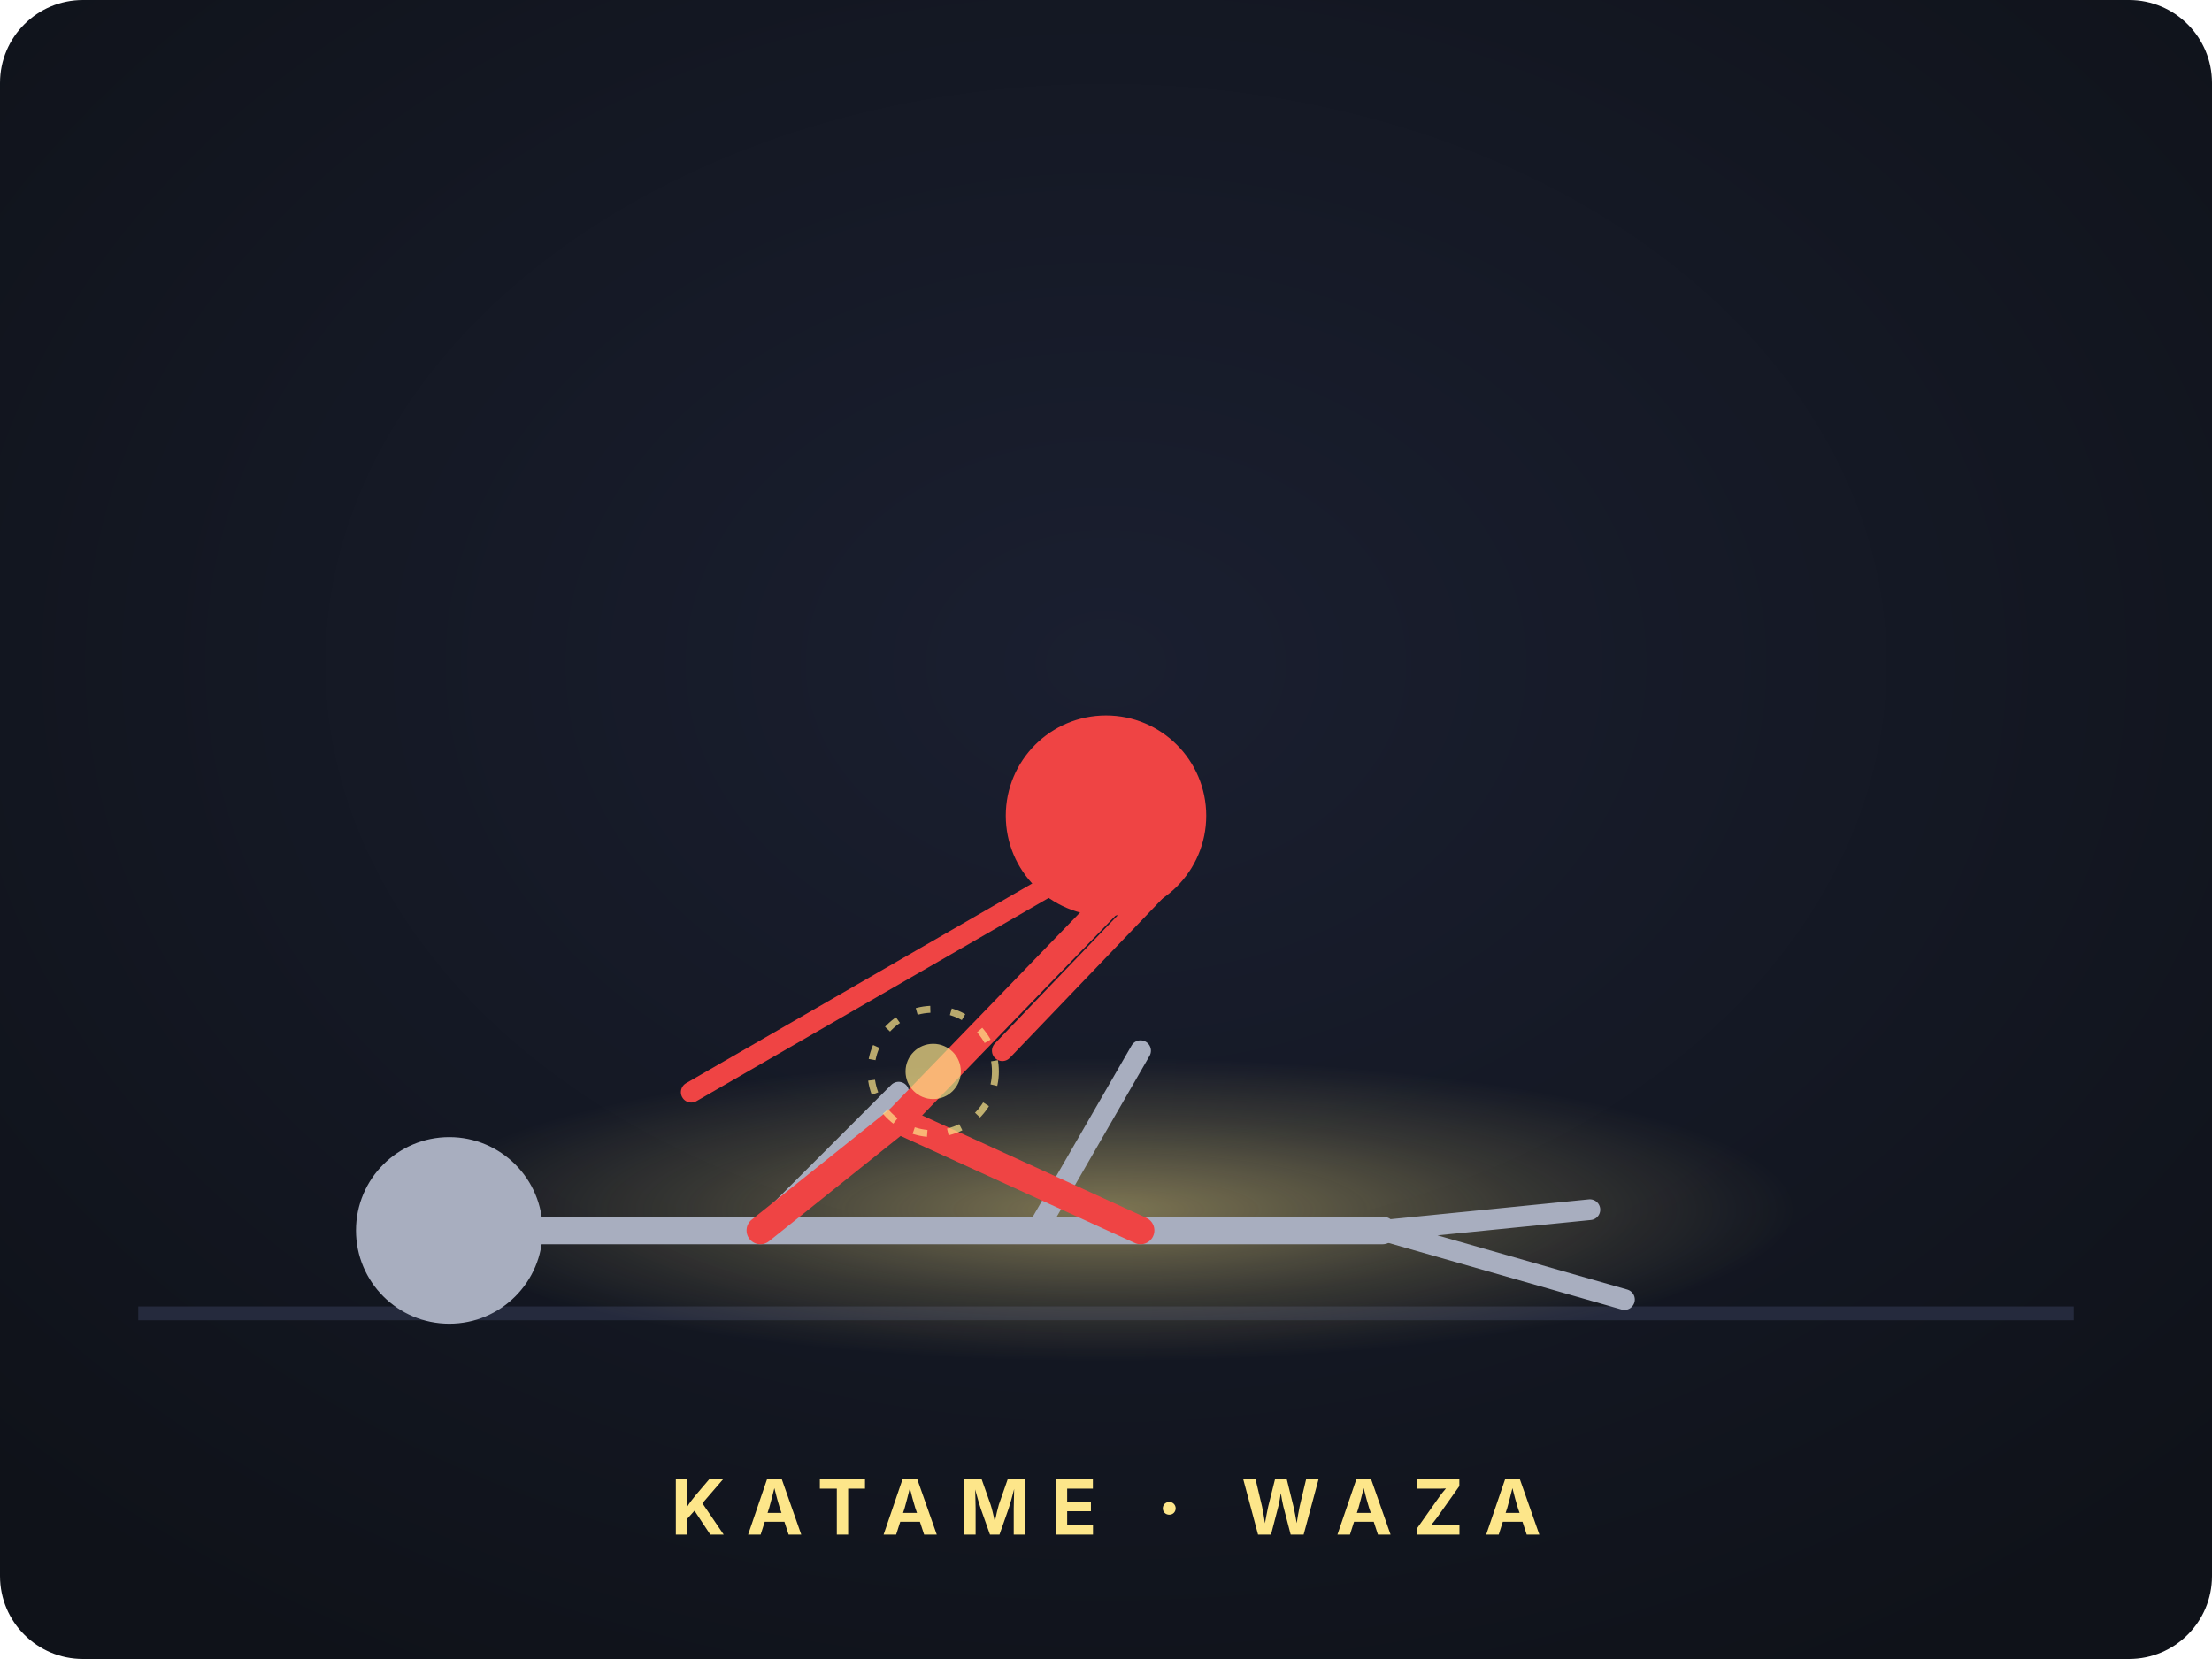
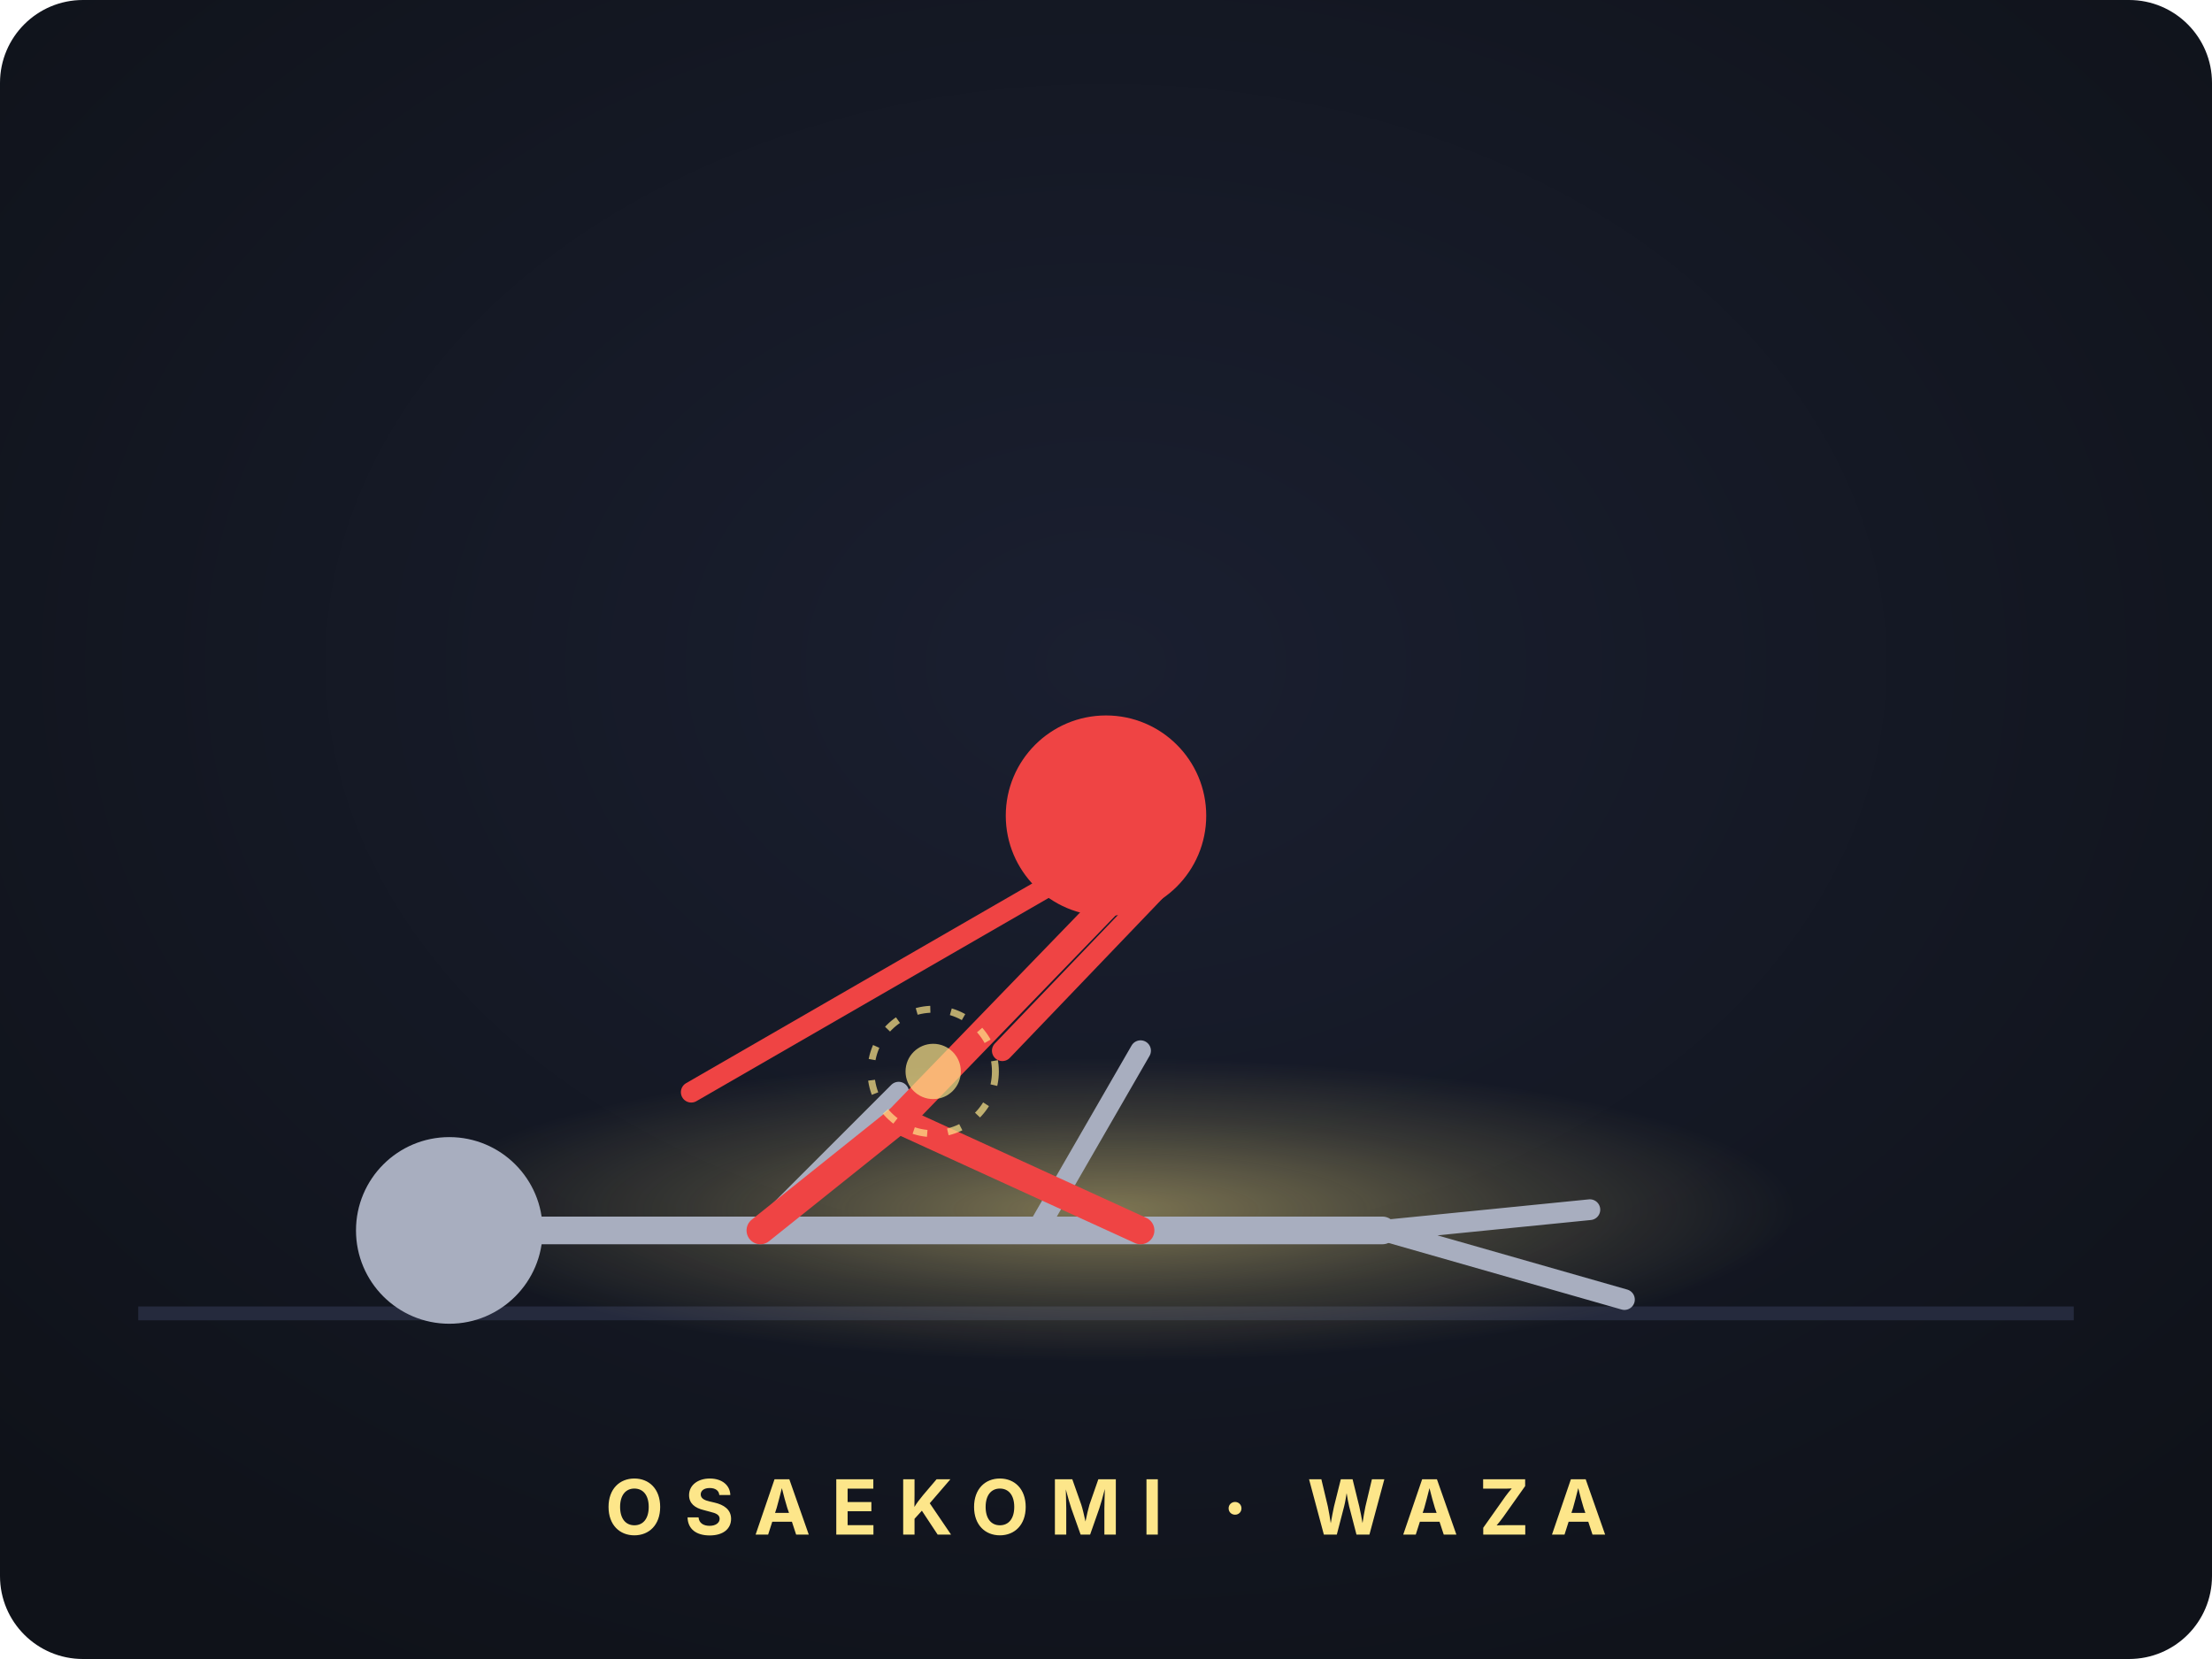
- <svg xmlns="http://www.w3.org/2000/svg" viewBox="0 0 320 240" preserveAspectRatio="xMidYMid meet" role="img" aria-label="katame-waza fallback">
+ <svg xmlns="http://www.w3.org/2000/svg" viewBox="0 0 320 240" preserveAspectRatio="xMidYMid meet" role="img" aria-label="osaekomi-waza fallback">
  <defs>
    <radialGradient id="bg" cx="50%" cy="40%" r="70%">
      <stop offset="0%" stop-color="#1a1f30" />
      <stop offset="100%" stop-color="#0f1219" />
    </radialGradient>
    <radialGradient id="zone" cx="50%" cy="50%" r="50%">
      <stop offset="0%" stop-color="#fde68a" stop-opacity="0.45" />
      <stop offset="60%" stop-color="#fde68a" stop-opacity="0.15" />
      <stop offset="100%" stop-color="#fde68a" stop-opacity="0" />
    </radialGradient>
  </defs>
  <style>
    @keyframes pulse { 0%,100% { opacity: .5; transform: scale(1); } 50% { opacity: 1; transform: scale(1.08); } }
    @keyframes pin   { 0%,100% { transform: translateY(0); } 50% { transform: translateY(-2px); } }
    .zone { animation: pulse 2s ease-in-out infinite; transform-origin: 160px 175px; transform-box: fill-box; }
    .tori { animation: pin 2.4s ease-in-out infinite; transform-origin: center; transform-box: fill-box; }
  </style>
  <rect width="320" height="240" fill="url(#bg)" rx="12" />
  <line x1="20" y1="190" x2="300" y2="190" stroke="#252a3d" stroke-width="2" />
  <ellipse class="zone" cx="160" cy="175" rx="100" ry="22" fill="url(#zone)" />
  <g stroke="#a8aebf" stroke-width="3" stroke-linecap="round" fill="#a8aebf">
    <circle cx="65" cy="178" r="12" />
    <path d="M 77 178 L 200 178" fill="none" stroke-width="4" />
    <path d="M 110 178 L 130 158" fill="none" />
    <path d="M 150 178 L 165 152" fill="none" />
    <path d="M 200 178 L 230 175 M 200 178 L 235 188" fill="none" />
  </g>
  <g class="tori" stroke="#ef4444" stroke-width="3" stroke-linecap="round" fill="#ef4444">
    <circle cx="160" cy="118" r="13" />
    <path d="M 160 131 L 130 162" fill="none" stroke-width="4" />
    <path d="M 152 128 L 100 158" fill="none" />
    <path d="M 168 128 L 145 152" fill="none" />
    <path d="M 130 162 L 110 178 M 130 162 L 165 178" fill="none" stroke-width="4" />
  </g>
  <g opacity="0.7">
    <circle cx="135" cy="155" r="4" fill="#fde68a" />
    <circle cx="135" cy="155" r="9" fill="none" stroke="#fde68a" stroke-width="1" stroke-dasharray="2 3" />
  </g>
-   <text x="160" y="222" text-anchor="middle" fill="#fde68a" font-family="-apple-system, Segoe UI, sans-serif" font-size="11" font-weight="700" letter-spacing="3">KATAME · WAZA</text>
+   <text x="160" y="222" text-anchor="middle" fill="#fde68a" font-family="-apple-system, Segoe UI, sans-serif" font-size="11" font-weight="700" letter-spacing="3">OSAEKOMI · WAZA</text>
</svg>
